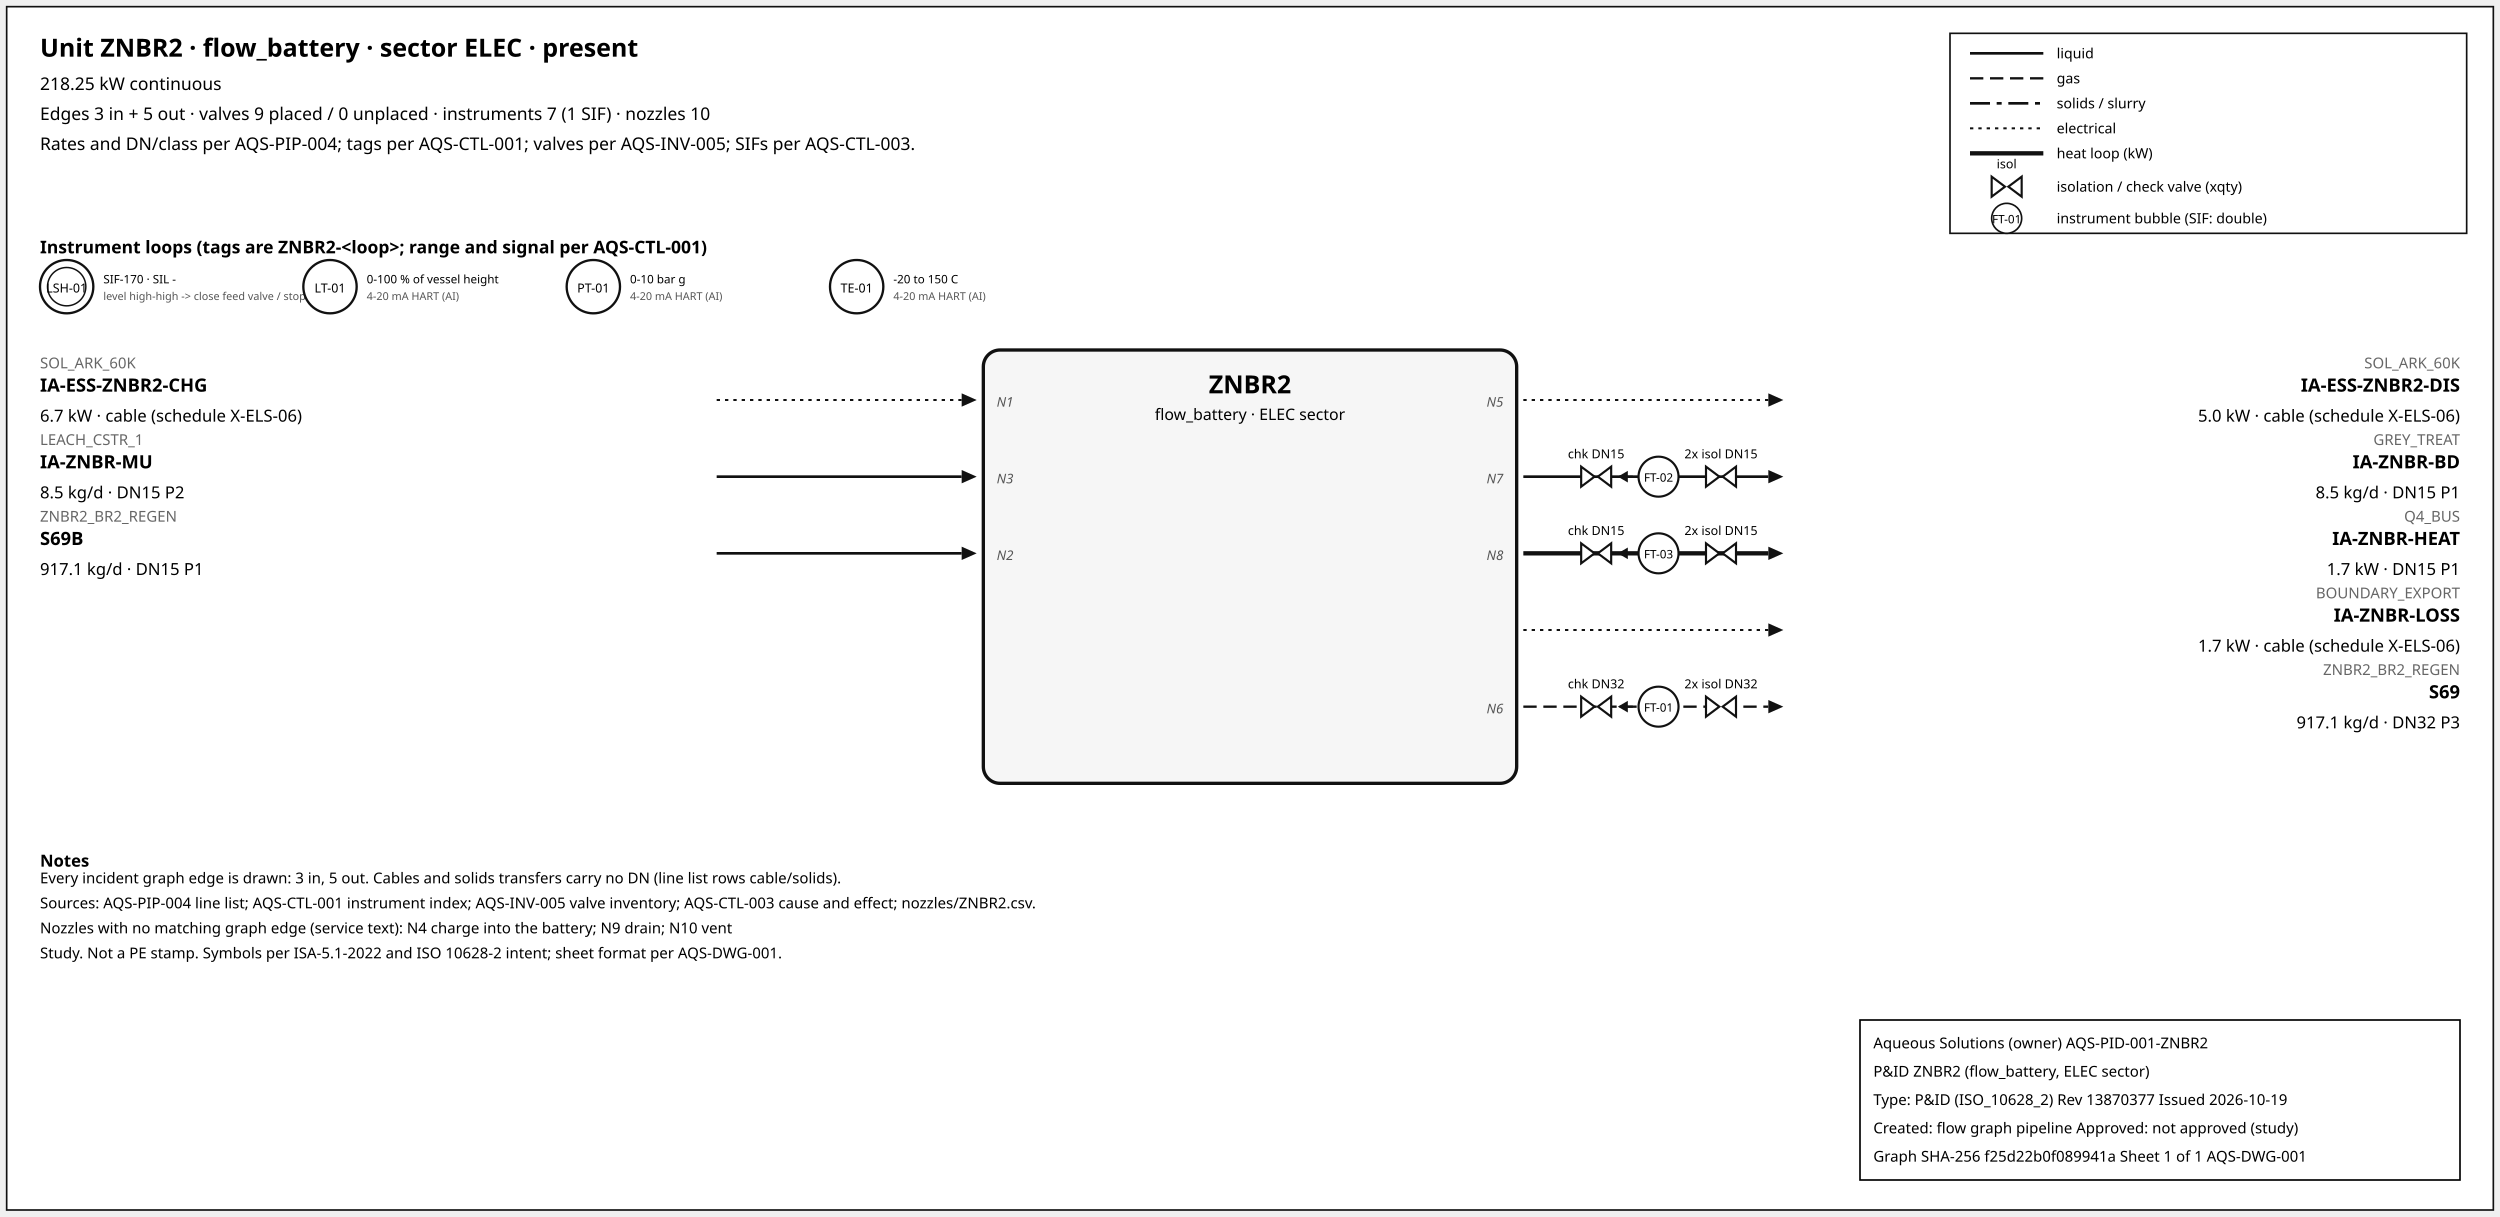
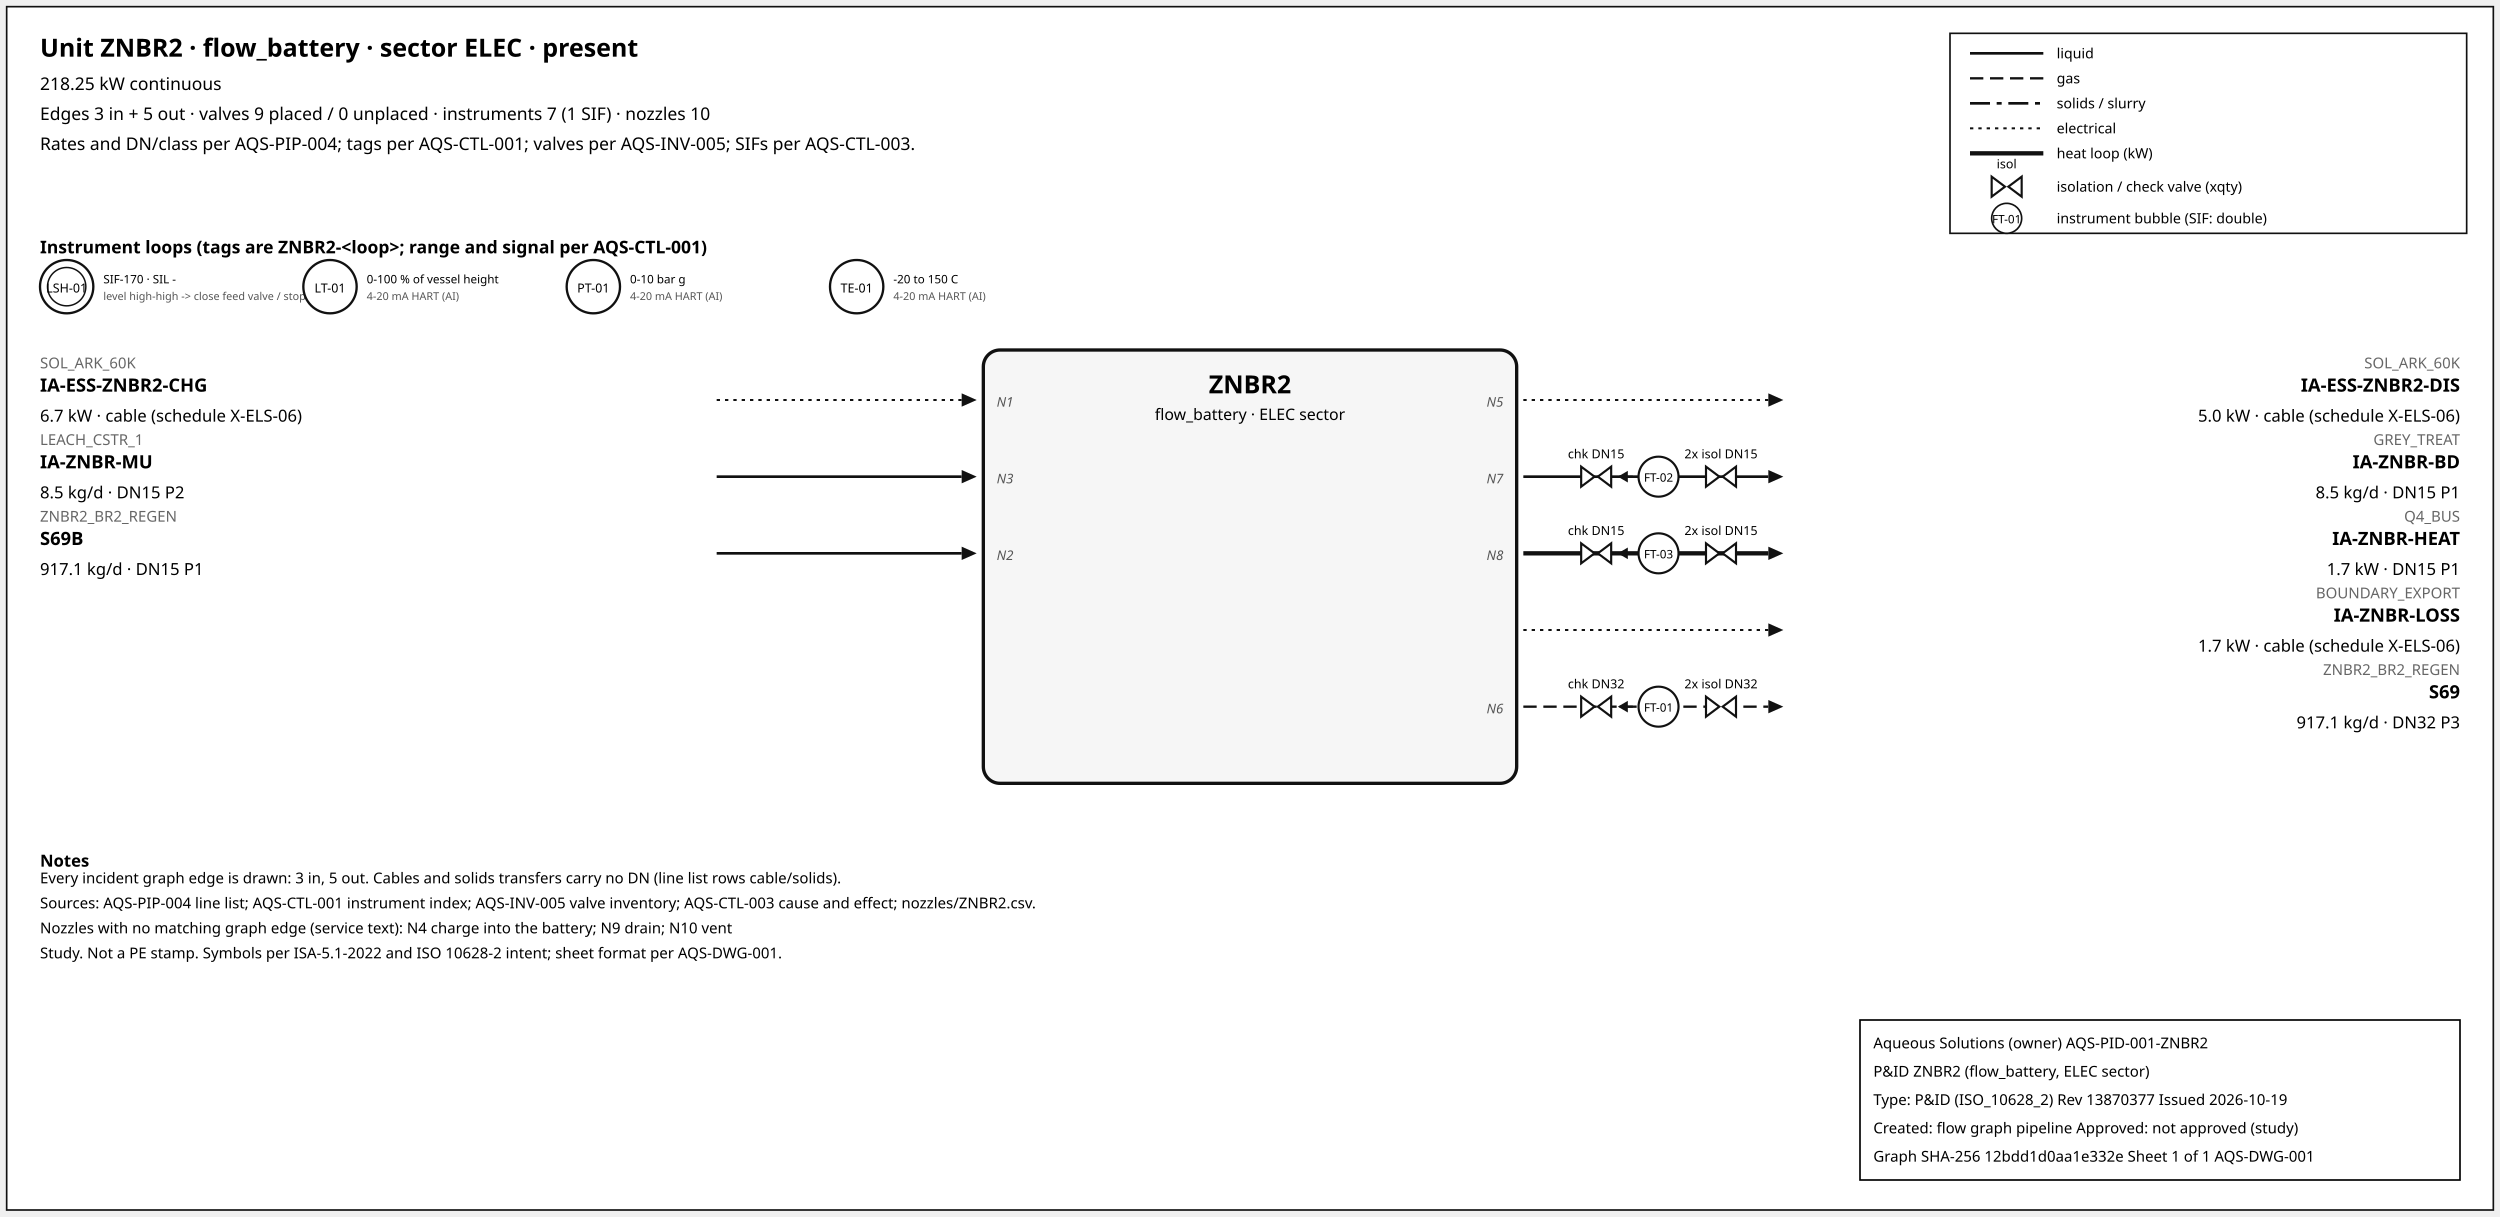
<svg xmlns="http://www.w3.org/2000/svg" width="1500" height="730" font-family="sans-serif">
  <rect x="4" y="4" width="1492" height="722" fill="white" stroke="#111" />
  <text x="24" y="34" font-size="15" font-weight="600">Unit ZNBR2 · flow_battery · sector ELEC · present</text>
  <text x="24" y="54" font-size="10.5">218.25 kW continuous</text>
  <text x="24" y="72" font-size="10.5">Edges 3 in + 5 out · valves 9 placed / 0 unplaced · instruments 7 (1 SIF) · nozzles 10</text>
  <text x="24" y="90" font-size="10.5">Rates and DN/class per AQS-PIP-004; tags per AQS-CTL-001; valves per AQS-INV-005; SIFs per AQS-CTL-003.</text>
  <rect x="1170" y="20" width="310" height="120" fill="white" stroke="#111" />
  <line x1="1182" y1="32" x2="1226" y2="32" stroke="#111" stroke-width="1.6" />
  <text x="1234" y="35" font-size="8.5">liquid</text>
  <line x1="1182" y1="47" x2="1226" y2="47" stroke="#111" stroke-width="1.4" stroke-dasharray="8,4" />
  <text x="1234" y="50" font-size="8.5">gas</text>
  <line x1="1182" y1="62" x2="1226" y2="62" stroke="#111" stroke-width="1.6" stroke-dasharray="12,4,3,4" />
  <text x="1234" y="65" font-size="8.5">solids / slurry</text>
  <line x1="1182" y1="77" x2="1226" y2="77" stroke="#111" stroke-width="1.2" stroke-dasharray="2,3" />
  <text x="1234" y="80" font-size="8.5">electrical</text>
  <line x1="1182" y1="92" x2="1226" y2="92" stroke="#111" stroke-width="2.6" />
  <text x="1234" y="95" font-size="8.5">heat loop (kW)</text>
  <path d="M 1195.0,106 L 1203.0,112 L 1195.0,118 Z M 1213.0,106 L 1205.0,112 L 1213.0,118 Z" fill="white" stroke="#111" stroke-width="1.3" />
  <text x="1204.0" y="101.0" font-size="7.5" text-anchor="middle">isol</text>
  <text x="1234" y="115" font-size="8.5">isolation / check valve (xqty)</text>
  <circle cx="1204" cy="131" r="9" fill="white" stroke="#111" />
  <text x="1204" y="134" font-size="7" text-anchor="middle">FT-01</text>
  <text x="1234" y="134" font-size="8.5">instrument bubble (SIF: double)</text>
  <text x="24" y="152" font-size="10.5" font-weight="600">Instrument loops (tags are ZNBR2-&lt;loop&gt;; range and signal per AQS-CTL-001)</text>
  <circle cx="40" cy="172" r="16" fill="white" stroke="#111" stroke-width="1.4" />
  <circle cx="40" cy="172" r="11.5" fill="none" stroke="#111" stroke-width="0.9" />
  <text x="40" y="175.5" font-size="7.5" text-anchor="middle">LSH-01</text>
  <text x="62" y="170" font-size="7">SIF-170 · SIL -</text>
  <text x="62" y="180" font-size="6.5" fill="#555">level high-high -&gt; close feed valve / stop f</text>
  <circle cx="198" cy="172" r="16" fill="white" stroke="#111" stroke-width="1.4" />
  <text x="198" y="175.5" font-size="7.5" text-anchor="middle">LT-01</text>
  <text x="220" y="170" font-size="7">0-100 % of vessel height</text>
  <text x="220" y="180" font-size="6.5" fill="#555">4-20 mA HART (AI)</text>
  <circle cx="356" cy="172" r="16" fill="white" stroke="#111" stroke-width="1.4" />
  <text x="356" y="175.5" font-size="7.5" text-anchor="middle">PT-01</text>
  <text x="378" y="170" font-size="7">0-10 bar g</text>
  <text x="378" y="180" font-size="6.5" fill="#555">4-20 mA HART (AI)</text>
  <circle cx="514" cy="172" r="16" fill="white" stroke="#111" stroke-width="1.4" />
  <text x="514" y="175.5" font-size="7.5" text-anchor="middle">TE-01</text>
  <text x="536" y="170" font-size="7">-20 to 150 C</text>
  <text x="536" y="180" font-size="6.5" fill="#555">4-20 mA HART (AI)</text>
  <rect x="590" y="210" width="320" height="260" rx="10" fill="#f6f6f6" stroke="#111" stroke-width="2" />
  <text x="750.0" y="236" font-size="15" font-weight="700" text-anchor="middle">ZNBR2</text>
  <text x="750.0" y="252" font-size="9.5" text-anchor="middle">flow_battery · ELEC sector</text>
  <line x1="430" y1="240" x2="577" y2="240" stroke="#111" stroke-width="1.2" stroke-dasharray="2,3" class="edge-in" />
  <polygon points="586,240 577,236 577,244" fill="#111" />
  <text x="24" y="221" font-size="9" fill="#666" text-anchor="start">SOL_ARK_60K</text>
  <text x="24" y="235" font-size="11" font-weight="600" text-anchor="start">IA-ESS-ZNBR2-CHG</text>
  <text x="24" y="253" font-size="10" text-anchor="start">6.7 kW · cable (schedule X-ELS-06)</text>
  <text x="598" y="244" font-size="8" font-style="italic" fill="#555" text-anchor="start">N1</text>
  <line x1="430" y1="286" x2="577" y2="286" stroke="#111" stroke-width="1.6" class="edge-in" />
  <polygon points="586,286 577,282 577,290" fill="#111" />
  <text x="24" y="267" font-size="9" fill="#666" text-anchor="start">LEACH_CSTR_1</text>
  <text x="24" y="281" font-size="11" font-weight="600" text-anchor="start">IA-ZNBR-MU</text>
  <text x="24" y="299" font-size="10" text-anchor="start">8.5 kg/d · DN15 P2</text>
  <text x="598" y="290" font-size="8" font-style="italic" fill="#555" text-anchor="start">N3</text>
  <line x1="430" y1="332" x2="577" y2="332" stroke="#111" stroke-width="1.6" class="edge-in" />
  <polygon points="586,332 577,328 577,336" fill="#111" />
  <text x="24" y="313" font-size="9" fill="#666" text-anchor="start">ZNBR2_BR2_REGEN</text>
  <text x="24" y="327" font-size="11" font-weight="600" text-anchor="start">S69B</text>
  <text x="24" y="345" font-size="10" text-anchor="start">917.1 kg/d · DN15 P1</text>
  <text x="598" y="336" font-size="8" font-style="italic" fill="#555" text-anchor="start">N2</text>
  <line x1="914" y1="240" x2="1061" y2="240" stroke="#111" stroke-width="1.2" stroke-dasharray="2,3" class="edge-out" />
  <polygon points="1070,240 1061,236 1061,244" fill="#111" />
  <text x="1476" y="221" font-size="9" fill="#666" text-anchor="end">SOL_ARK_60K</text>
  <text x="1476" y="235" font-size="11" font-weight="600" text-anchor="end">IA-ESS-ZNBR2-DIS</text>
  <text x="1476" y="253" font-size="10" text-anchor="end">5.0 kW · cable (schedule X-ELS-06)</text>
  <text x="902" y="244" font-size="8" font-style="italic" fill="#555" text-anchor="end">N5</text>
  <line x1="914" y1="286" x2="1061" y2="286" stroke="#111" stroke-width="1.6" class="edge-out" />
  <polygon points="1070,286 1061,282 1061,290" fill="#111" />
  <text x="1476" y="267" font-size="9" fill="#666" text-anchor="end">GREY_TREAT</text>
  <text x="1476" y="281" font-size="11" font-weight="600" text-anchor="end">IA-ZNBR-BD</text>
  <text x="1476" y="299" font-size="10" text-anchor="end">8.5 kg/d · DN15 P1</text>
  <text x="902" y="290" font-size="8" font-style="italic" fill="#555" text-anchor="end">N7</text>
  <line x1="979.7" y1="286" x2="971.7" y2="286" stroke="#111" stroke-width="1.2" />
  <polygon points="970.7,286 976.7,282.5 976.7,289.5" fill="#111" />
  <path d="M 948.7,280 L 956.7,286 L 948.7,292 Z M 966.7,280 L 958.7,286 L 966.7,292 Z" fill="white" stroke="#111" stroke-width="1.3" />
  <text x="957.7" y="275.0" font-size="7.5" text-anchor="middle">chk DN15</text>
  <path d="M 1023.6,280 L 1031.6,286 L 1023.6,292 Z M 1041.6,280 L 1033.6,286 L 1041.6,292 Z" fill="white" stroke="#111" stroke-width="1.3" />
  <text x="1032.6" y="275.0" font-size="7.5" text-anchor="middle">2x isol DN15</text>
  <circle cx="995.12" cy="286" r="12" fill="white" stroke="#111" stroke-width="1.3" />
  <text x="995.12" y="289" font-size="7" text-anchor="middle">FT-02</text>
  <line x1="914" y1="332" x2="1061" y2="332" stroke="#111" stroke-width="2.6" class="edge-out" />
  <polygon points="1070,332 1061,328 1061,336" fill="#111" />
  <text x="1476" y="313" font-size="9" fill="#666" text-anchor="end">Q4_BUS</text>
  <text x="1476" y="327" font-size="11" font-weight="600" text-anchor="end">IA-ZNBR-HEAT</text>
  <text x="1476" y="345" font-size="10" text-anchor="end">1.7 kW · DN15 P1</text>
  <text x="902" y="336" font-size="8" font-style="italic" fill="#555" text-anchor="end">N8</text>
  <line x1="979.7" y1="332" x2="971.7" y2="332" stroke="#111" stroke-width="1.2" />
  <polygon points="970.7,332 976.7,328.5 976.7,335.5" fill="#111" />
  <path d="M 948.7,326 L 956.7,332 L 948.7,338 Z M 966.7,326 L 958.7,332 L 966.7,338 Z" fill="white" stroke="#111" stroke-width="1.3" />
  <text x="957.7" y="321.0" font-size="7.5" text-anchor="middle">chk DN15</text>
  <path d="M 1023.6,326 L 1031.6,332 L 1023.6,338 Z M 1041.6,326 L 1033.6,332 L 1041.6,338 Z" fill="white" stroke="#111" stroke-width="1.3" />
  <text x="1032.6" y="321.0" font-size="7.5" text-anchor="middle">2x isol DN15</text>
  <circle cx="995.12" cy="332" r="12" fill="white" stroke="#111" stroke-width="1.3" />
  <text x="995.12" y="335" font-size="7" text-anchor="middle">FT-03</text>
  <line x1="914" y1="378" x2="1061" y2="378" stroke="#111" stroke-width="1.2" stroke-dasharray="2,3" class="edge-out" />
  <polygon points="1070,378 1061,374 1061,382" fill="#111" />
  <text x="1476" y="359" font-size="9" fill="#666" text-anchor="end">BOUNDARY_EXPORT</text>
  <text x="1476" y="373" font-size="11" font-weight="600" text-anchor="end">IA-ZNBR-LOSS</text>
  <text x="1476" y="391" font-size="10" text-anchor="end">1.7 kW · cable (schedule X-ELS-06)</text>
  <line x1="914" y1="424" x2="1061" y2="424" stroke="#111" stroke-width="1.4" stroke-dasharray="8,4" class="edge-out" />
  <polygon points="1070,424 1061,420 1061,428" fill="#111" />
  <text x="1476" y="405" font-size="9" fill="#666" text-anchor="end">ZNBR2_BR2_REGEN</text>
  <text x="1476" y="419" font-size="11" font-weight="600" text-anchor="end">S69</text>
  <text x="1476" y="437" font-size="10" text-anchor="end">917.1 kg/d · DN32 P3</text>
  <text x="902" y="428" font-size="8" font-style="italic" fill="#555" text-anchor="end">N6</text>
  <line x1="979.7" y1="424" x2="971.7" y2="424" stroke="#111" stroke-width="1.2" />
  <polygon points="970.7,424 976.7,420.5 976.7,427.5" fill="#111" />
  <path d="M 948.7,418 L 956.7,424 L 948.7,430 Z M 966.7,418 L 958.7,424 L 966.7,430 Z" fill="white" stroke="#111" stroke-width="1.3" />
  <text x="957.7" y="413.0" font-size="7.5" text-anchor="middle">chk DN32</text>
  <path d="M 1023.6,418 L 1031.6,424 L 1023.6,430 Z M 1041.6,418 L 1033.6,424 L 1041.6,430 Z" fill="white" stroke="#111" stroke-width="1.3" />
  <text x="1032.6" y="413.0" font-size="7.5" text-anchor="middle">2x isol DN32</text>
  <circle cx="995.12" cy="424" r="12" fill="white" stroke="#111" stroke-width="1.3" />
  <text x="995.12" y="427" font-size="7" text-anchor="middle">FT-01</text>
  <text x="24" y="520" font-size="10" font-weight="600">Notes</text>
  <text x="24" y="530" font-size="9">Every incident graph edge is drawn: 3 in, 5 out. Cables and solids transfers carry no DN (line list rows cable/solids).</text>
  <text x="24" y="545" font-size="9">Sources: AQS-PIP-004 line list; AQS-CTL-001 instrument index; AQS-INV-005 valve inventory; AQS-CTL-003 cause and effect; nozzles/ZNBR2.csv.</text>
  <text x="24" y="560" font-size="9">Nozzles with no matching graph edge (service text): N4 charge into the battery; N9 drain; N10 vent</text>
  <text x="24" y="575" font-size="9">Study. Not a PE stamp. Symbols per ISA-5.1-2022 and ISO 10628-2 intent; sheet format per AQS-DWG-001.</text>
  <g id="aqs-title-block">
    <rect x="1116" y="612" width="360" height="96" fill="white" stroke="black" stroke-width="1" />
    <text x="1124" y="629" font-size="9">Aqueous Solutions (owner)   AQS-PID-001-ZNBR2</text>
    <text x="1124" y="646" font-size="9">P&amp;ID ZNBR2 (flow_battery, ELEC sector)</text>
    <text x="1124" y="663" font-size="9">Type: P&amp;ID (ISO_10628_2)   Rev 13870377   Issued 2026-10-19</text>
    <text x="1124" y="680" font-size="9">Created: flow graph pipeline   Approved: not approved (study)</text>
-     <text x="1124" y="697" font-size="9">Graph SHA-256 f25d22b0f089941a   Sheet 1 of 1   AQS-DWG-001</text>
+     <text x="1124" y="697" font-size="9">Graph SHA-256 12bdd1d0aa1e332e   Sheet 1 of 1   AQS-DWG-001</text>
  </g>
</svg>
